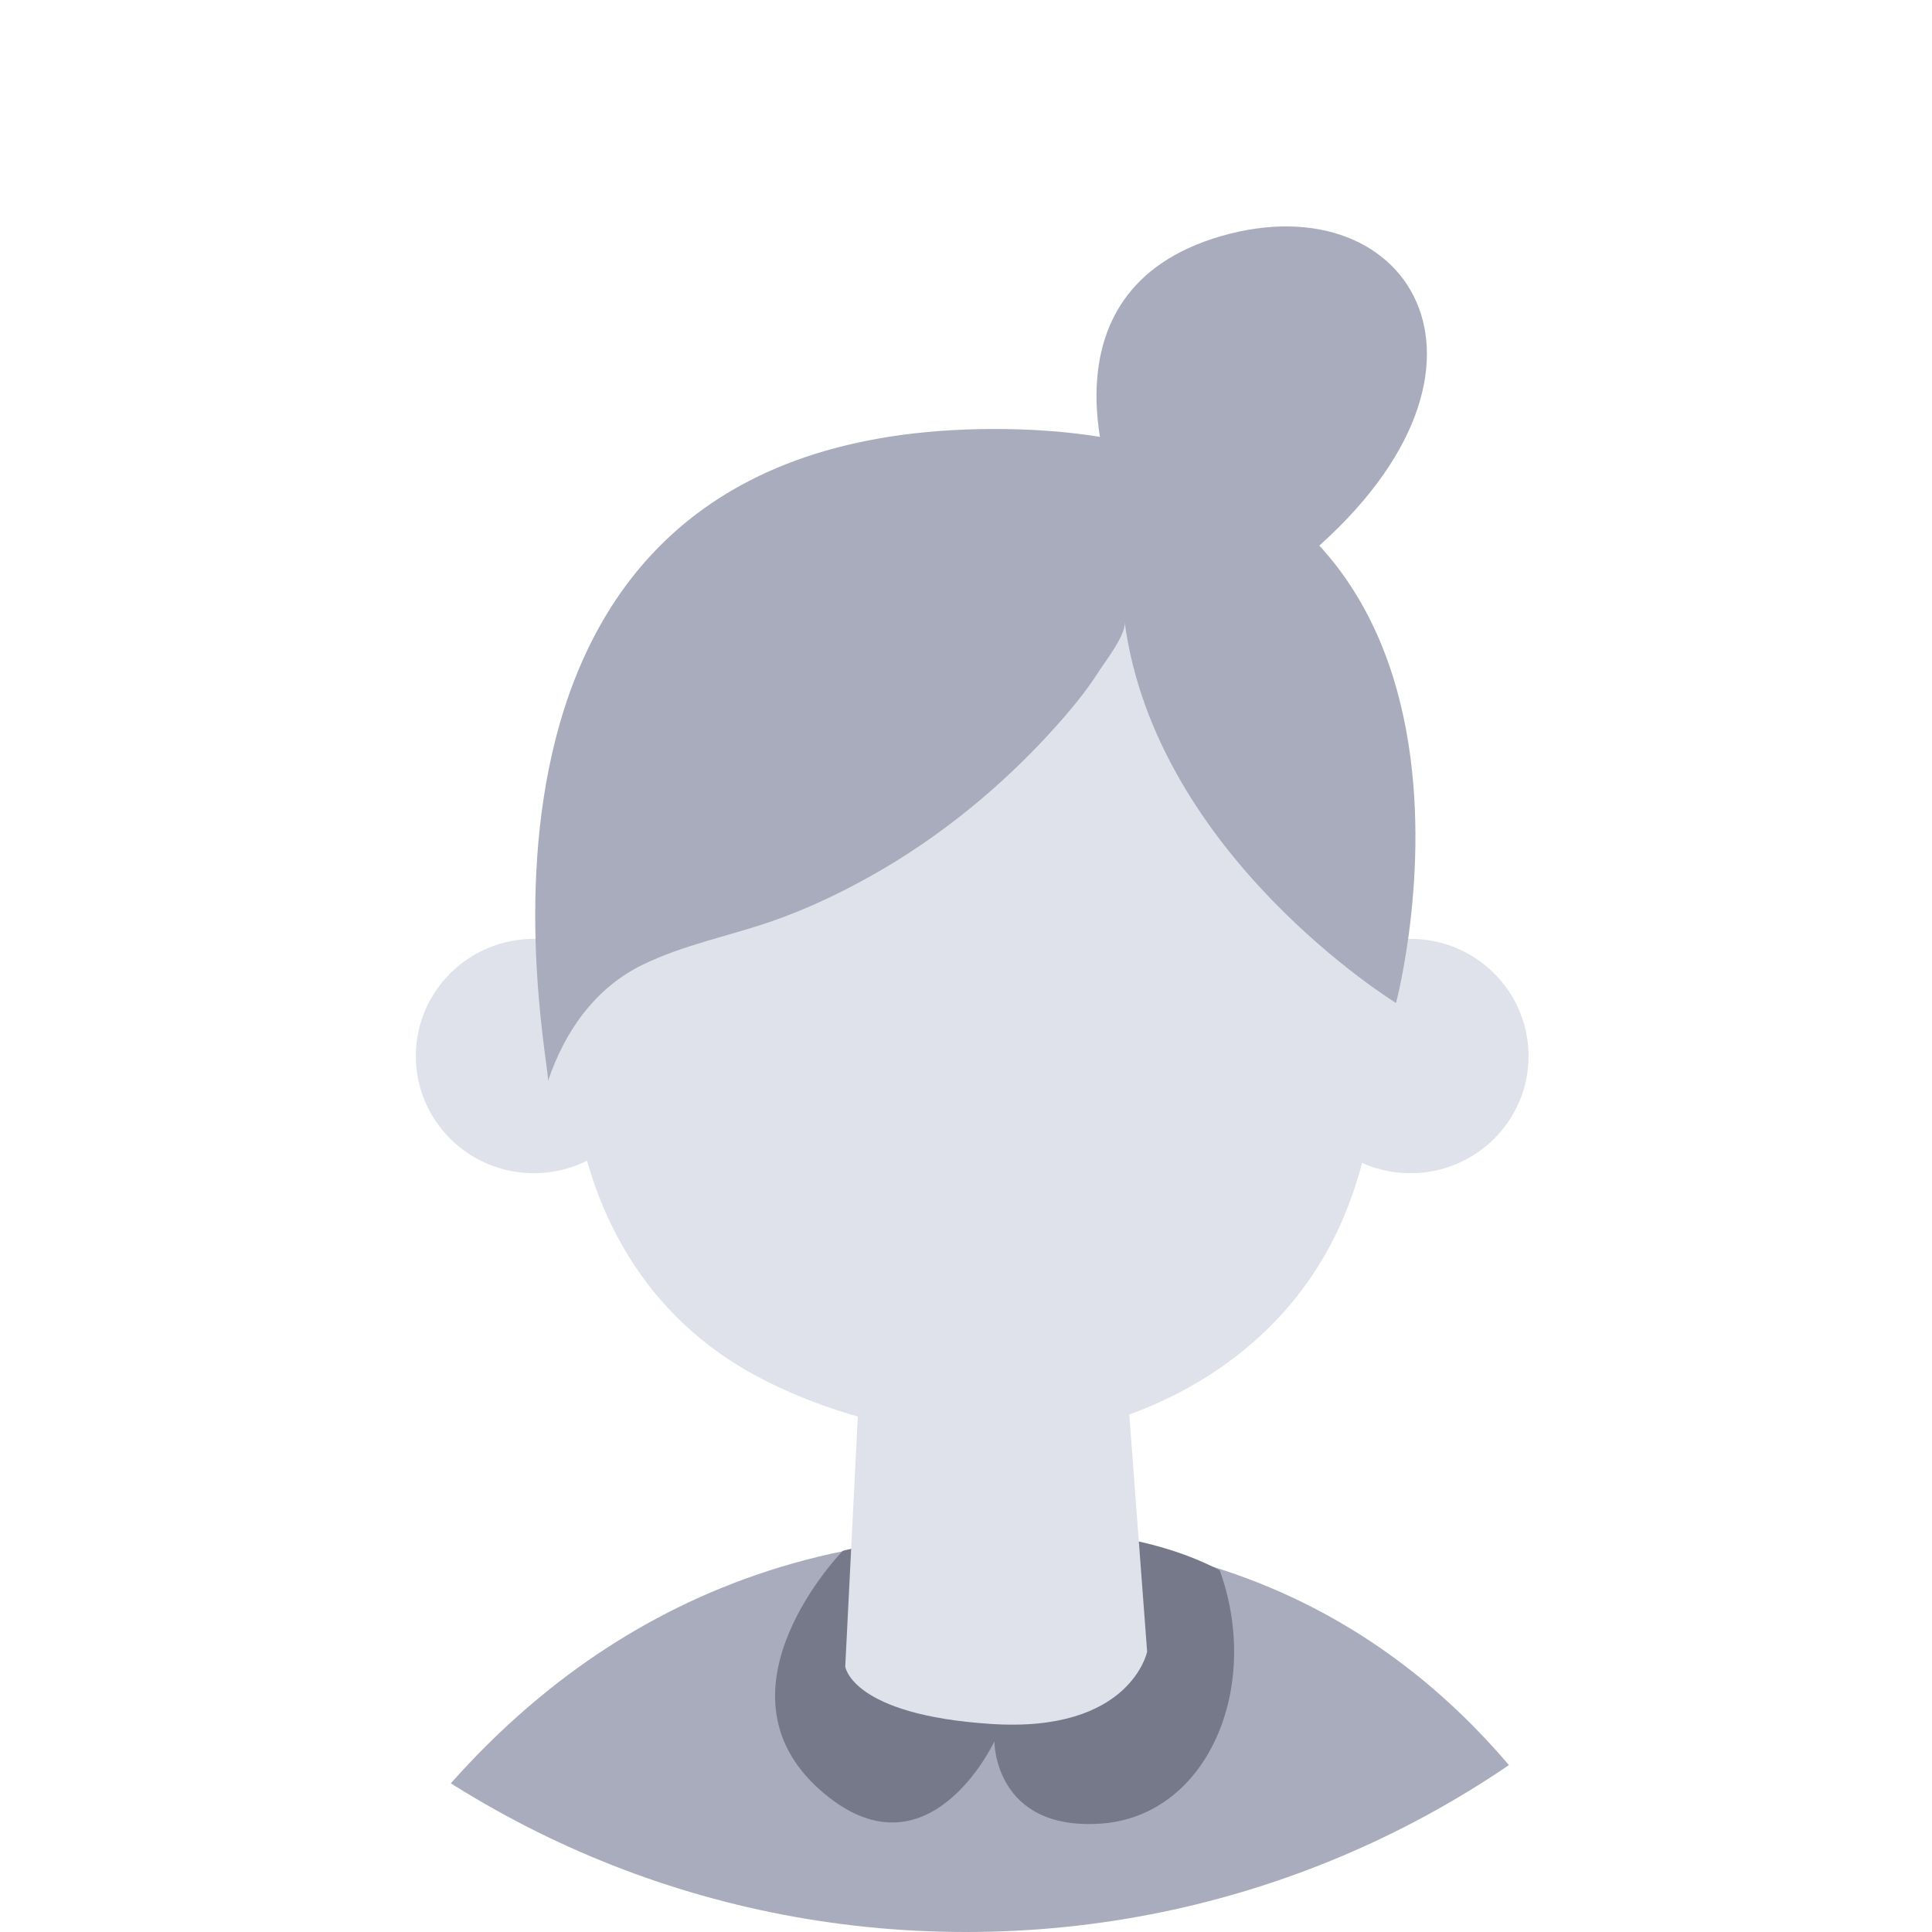
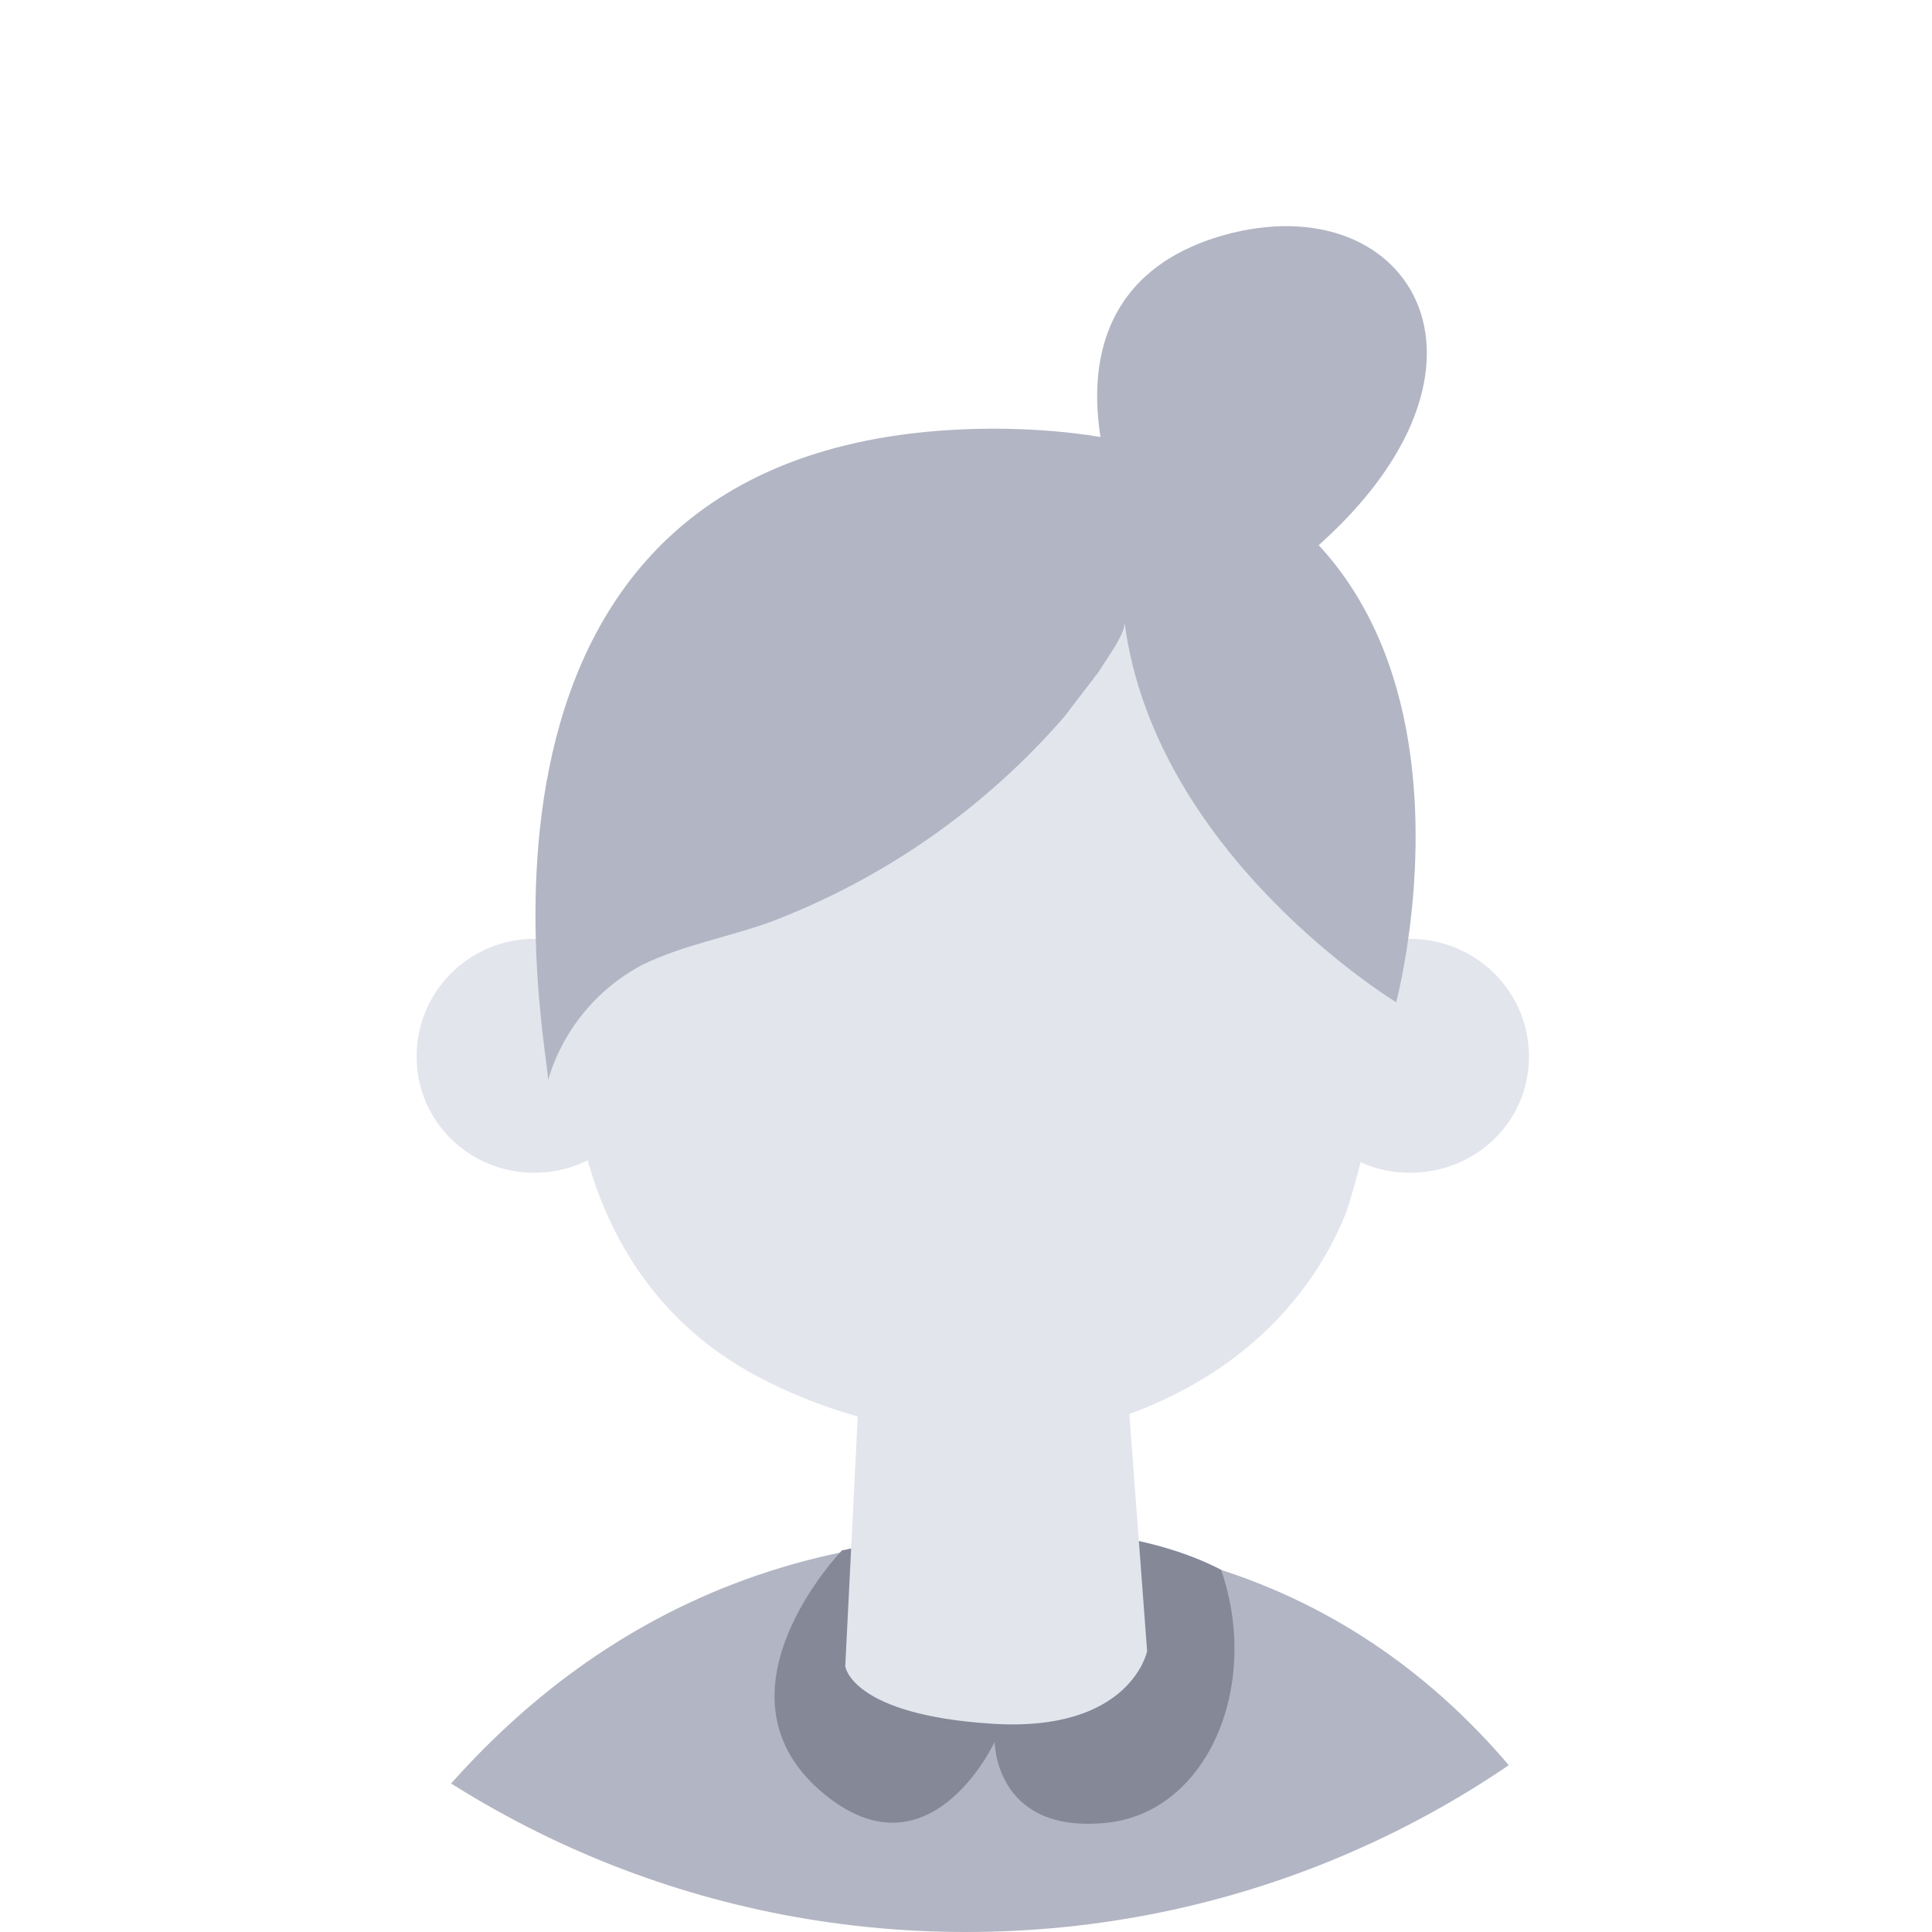
- <svg xmlns="http://www.w3.org/2000/svg" width="128" height="128" viewBox="0 0 128 128" fill="none">
-   <mask id="mask0" mask-type="alpha" maskUnits="userSpaceOnUse" x="0" y="0" width="128" height="128">
+ <svg xmlns="http://www.w3.org/2000/svg" fill="none" viewBox="0 0 128 128">
+   <mask id="a" maskUnits="userSpaceOnUse" x="0" y="0" width="128" height="128">
    <circle cx="64" cy="64" r="64" fill="#E0E2EB" />
  </mask>
-   <g mask="url(#mask0)">
-     <path d="M14 149.478C14 149.478 23.837 101.752 66.158 101.752C108.479 101.752 114 149.478 114 149.478H14Z" fill="#A9ACBC" />
-     <path d="M55.84 102.744C55.84 102.744 46.83 111.956 54.34 118.597C61.45 124.881 65.88 115.371 65.88 115.371C65.88 115.371 65.86 121.287 72.91 120.821C79.96 120.354 83.63 111.857 80.81 104.035C71.02 98.893 55.84 102.744 55.84 102.744Z" fill="#75798A" />
-     <path d="M35.37 77.728C39.689 77.728 43.19 74.253 43.19 69.966C43.19 65.678 39.689 62.203 35.37 62.203C31.051 62.203 27.55 65.678 27.55 69.966C27.55 74.253 31.051 77.728 35.37 77.728Z" fill="#E0E2EB" />
-     <path d="M93.45 77.728C97.769 77.728 101.27 74.253 101.27 69.966C101.27 65.678 97.769 62.203 93.45 62.203C89.131 62.203 85.63 65.678 85.63 69.966C85.63 74.253 89.131 77.728 93.45 77.728Z" fill="#E0E2EB" />
-     <path d="M37.56 62.569C37.31 66.698 37.49 67.939 37.95 72.049C38.86 80.198 42.78 87.286 50.23 91.227C57.7 95.177 67.87 96.587 75.82 93.331C81.98 90.81 86.74 86.333 89.17 80.278C91.95 73.389 91.98 64.574 91.6 57.139C90.21 29.583 67.6 29.99 67.6 29.99C67.6 29.99 37.45 27.687 37.56 62.569Z" fill="#E0E2EB" />
-     <path d="M57.003 90.44L56 110.416C56 110.416 56.409 113.611 65.657 114.216C74.905 114.822 76 109.428 76 109.428L74.496 89.447C69.043 93.607 61.586 90.131 57.003 90.44Z" fill="#E0E2EB" />
-     <path d="M36.3 71.642C36.67 71.126 26.88 28.541 65.74 28.422C102.67 28.313 92.49 66.45 92.49 66.45C92.49 66.45 76.59 56.703 74.51 41.217C74.62 42.031 73.23 43.818 72.8 44.483C72.12 45.555 71.34 46.538 70.51 47.501C67.12 51.412 63.02 54.926 58.48 57.586C56.11 58.976 53.59 60.197 50.98 61.09C48.18 62.043 45.27 62.609 42.59 63.909C39.41 65.458 37.4 68.356 36.3 71.642Z" fill="#A9ACBC" />
-     <path d="M73.95 32.93C73.95 32.93 68.18 19.31 80.92 15.638C93.66 11.965 101.34 24.82 86.12 37.248C81.68 32.612 73.95 32.93 73.95 32.93Z" fill="#A9ACBC" />
+   <g mask="url(#a)">
+     <path d="M14 149.5s9.8-47.7 52.2-47.7c42.3 0 47.8 47.7 47.8 47.7H14z" fill="#A9ACBC" />
+     <path d="M55.8 102.7s-9 9.3-1.5 15.9c7.2 6.3 11.6-3.2 11.6-3.2s0 5.9 7 5.4c7-.4 10.7-9 8-16.8-9.9-5.1-25-1.3-25-1.3z" fill="#75798A" />
+     <path d="M35.4 77.7c4.3 0 7.8-3.4 7.8-7.7a7.8 7.8 0 00-15.6 0c0 4.3 3.5 7.7 7.8 7.7zM93.4 77.7c4.4 0 7.9-3.4 7.9-7.7 0-4.3-3.5-7.8-7.9-7.8a7.8 7.8 0 00-7.8 7.8c0 4.3 3.5 7.7 7.8 7.7z" fill="#E0E2EB" />
+     <path d="M37.6 62.6c-.3 4.1-.1 5.3.4 9.4.9 8.2 4.8 15.3 12.2 19.2 7.5 4 17.7 5.4 25.6 2.1 6.2-2.5 11-7 13.4-13A57 57 0 0091.6 57c-1.4-27.5-24-27.1-24-27.1s-30.1-2.3-30 32.6z" fill="#E0E2EB" />
+     <path d="M57 90.4l-1 20s.4 3.2 9.7 3.8c9.2.6 10.3-4.8 10.3-4.8l-1.5-20c-5.5 4.2-13 .7-17.5 1z" fill="#E0E2EB" />
+     <path d="M36.3 71.6c.4-.5-9.4-43 29.4-43.2 37 0 26.8 38 26.8 38s-16-9.7-18-25.2c.1.8-1.3 2.6-1.7 3.3l-2.3 3A48.7 48.7 0 0151 61.1c-2.8 1-5.7 1.5-8.4 2.8a12.7 12.7 0 00-6.3 7.7z" fill="#A9ACBC" />
+     <path d="M74 33s-5.8-13.7 7-17.4c12.7-3.6 20.3 9.2 5.1 21.6C81.7 32.6 74 33 74 33z" fill="#A9ACBC" />
  </g>
</svg>
